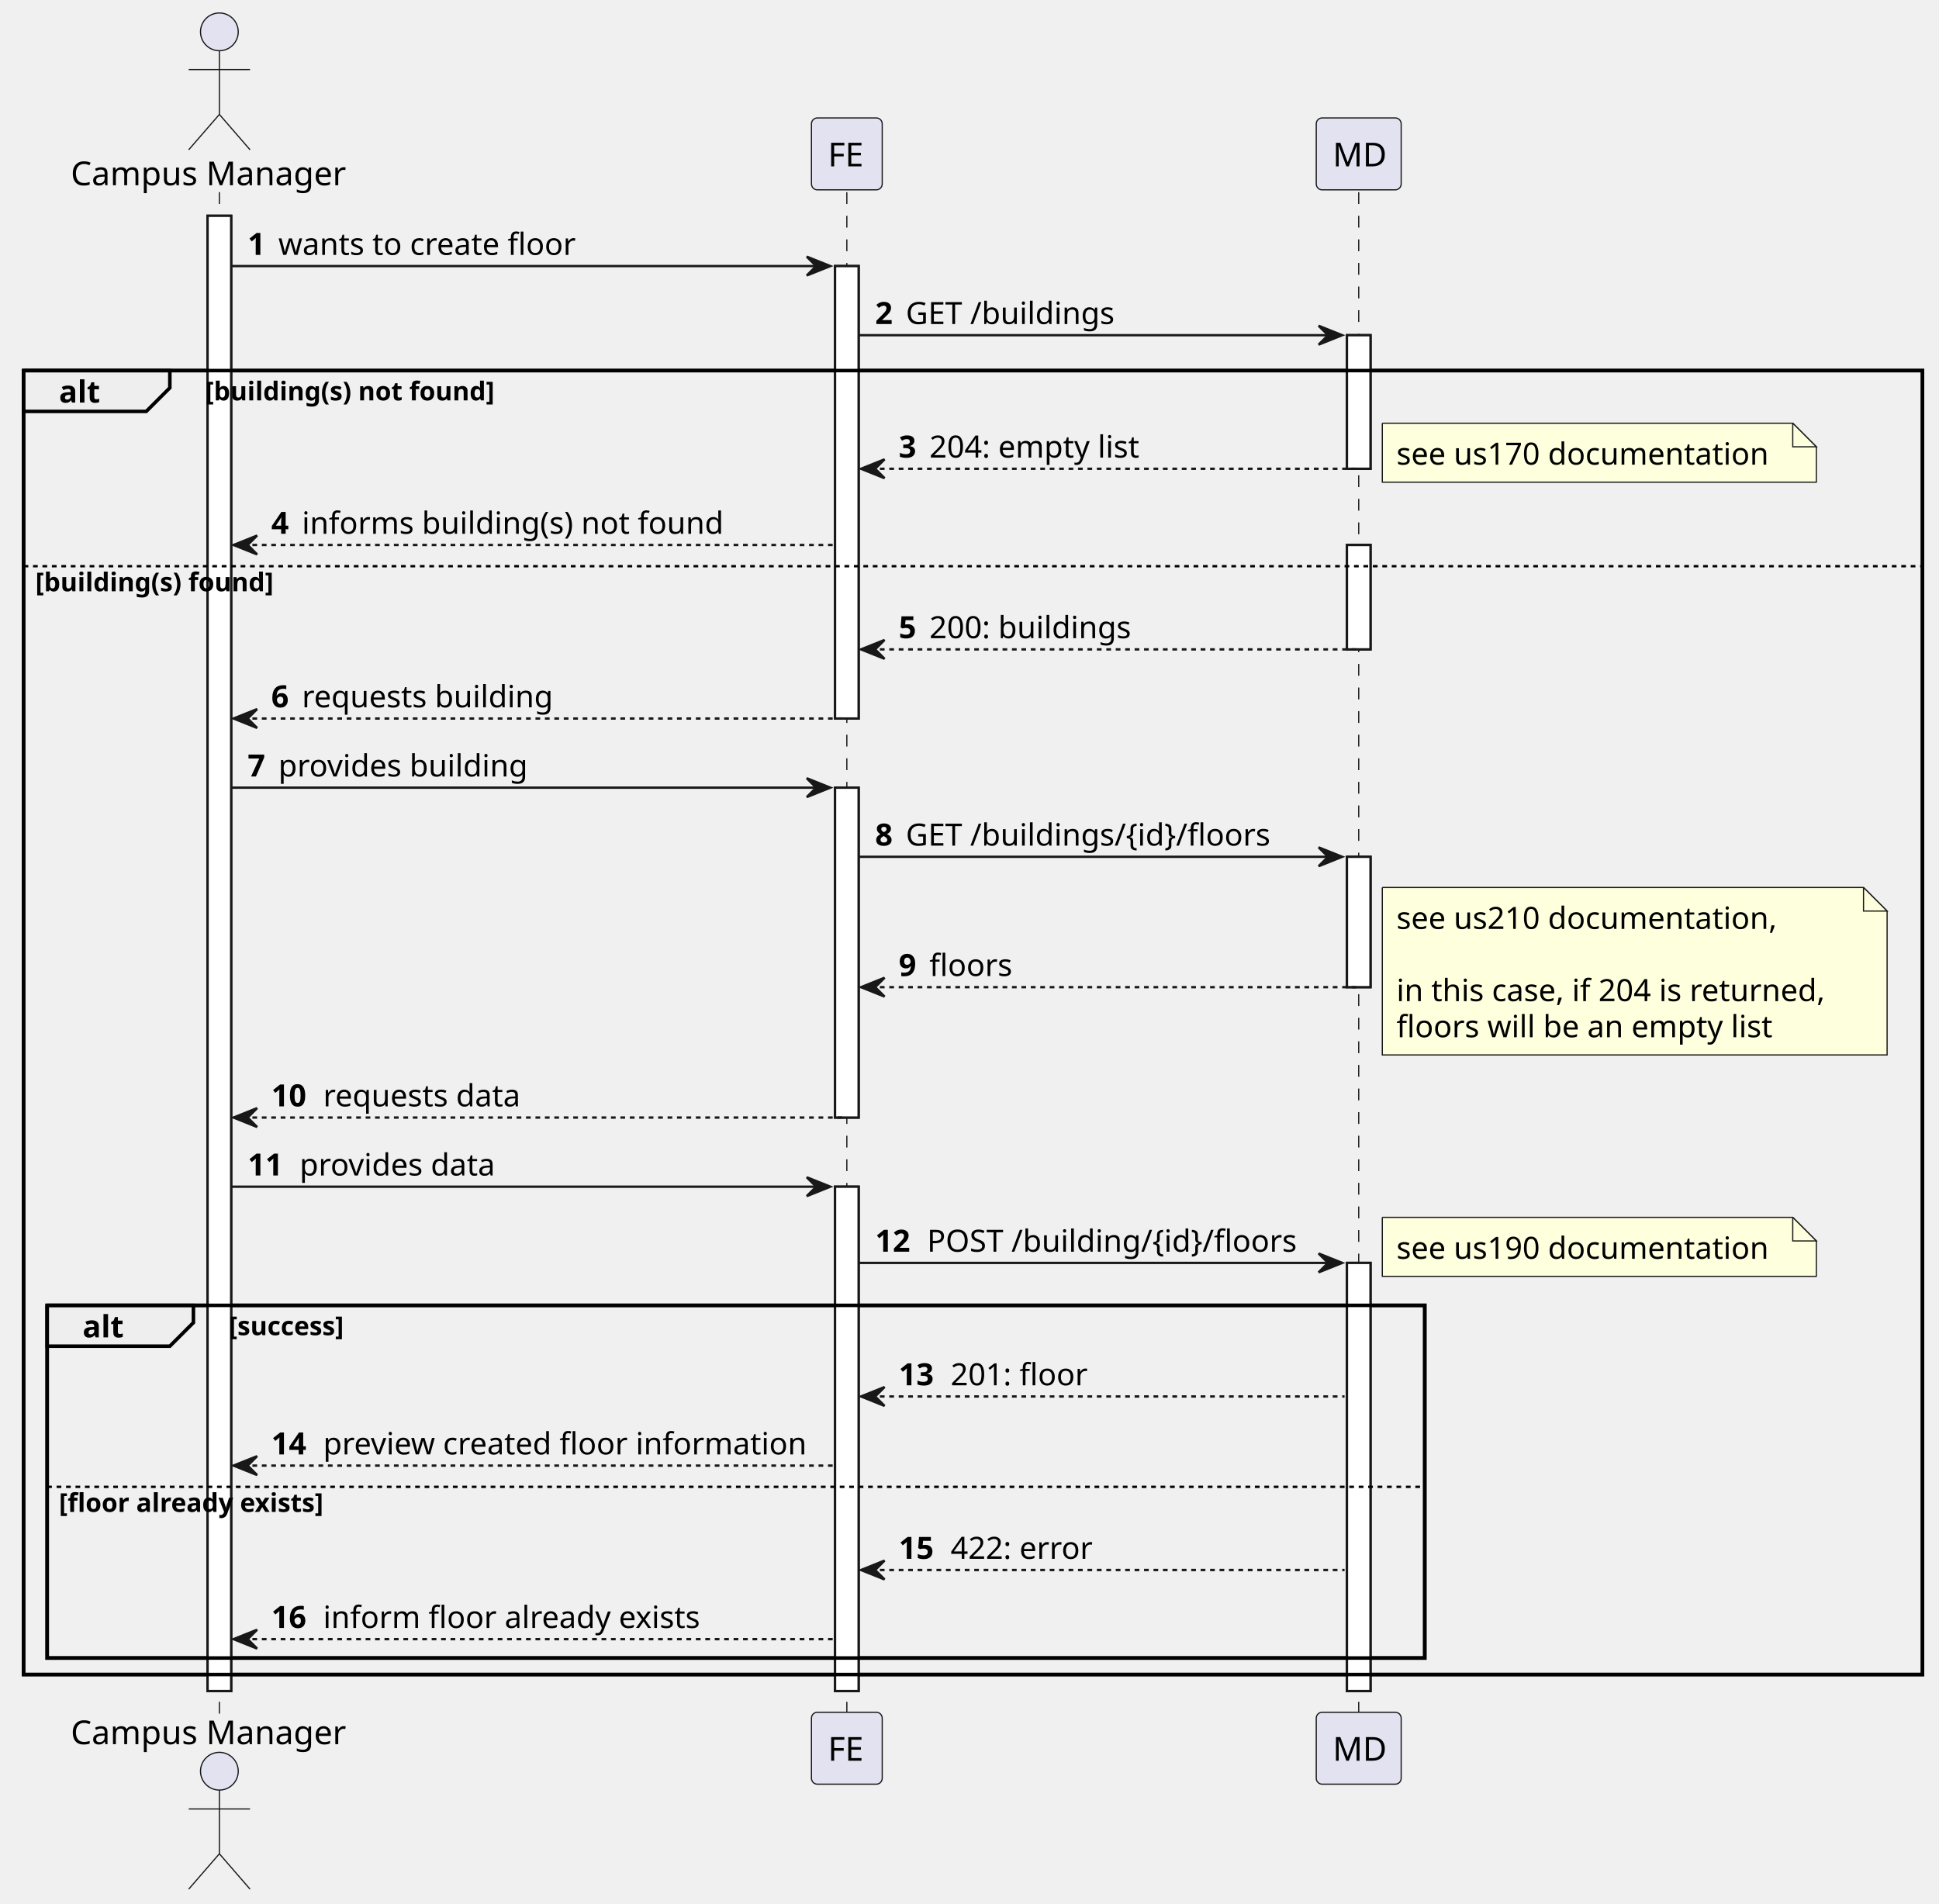
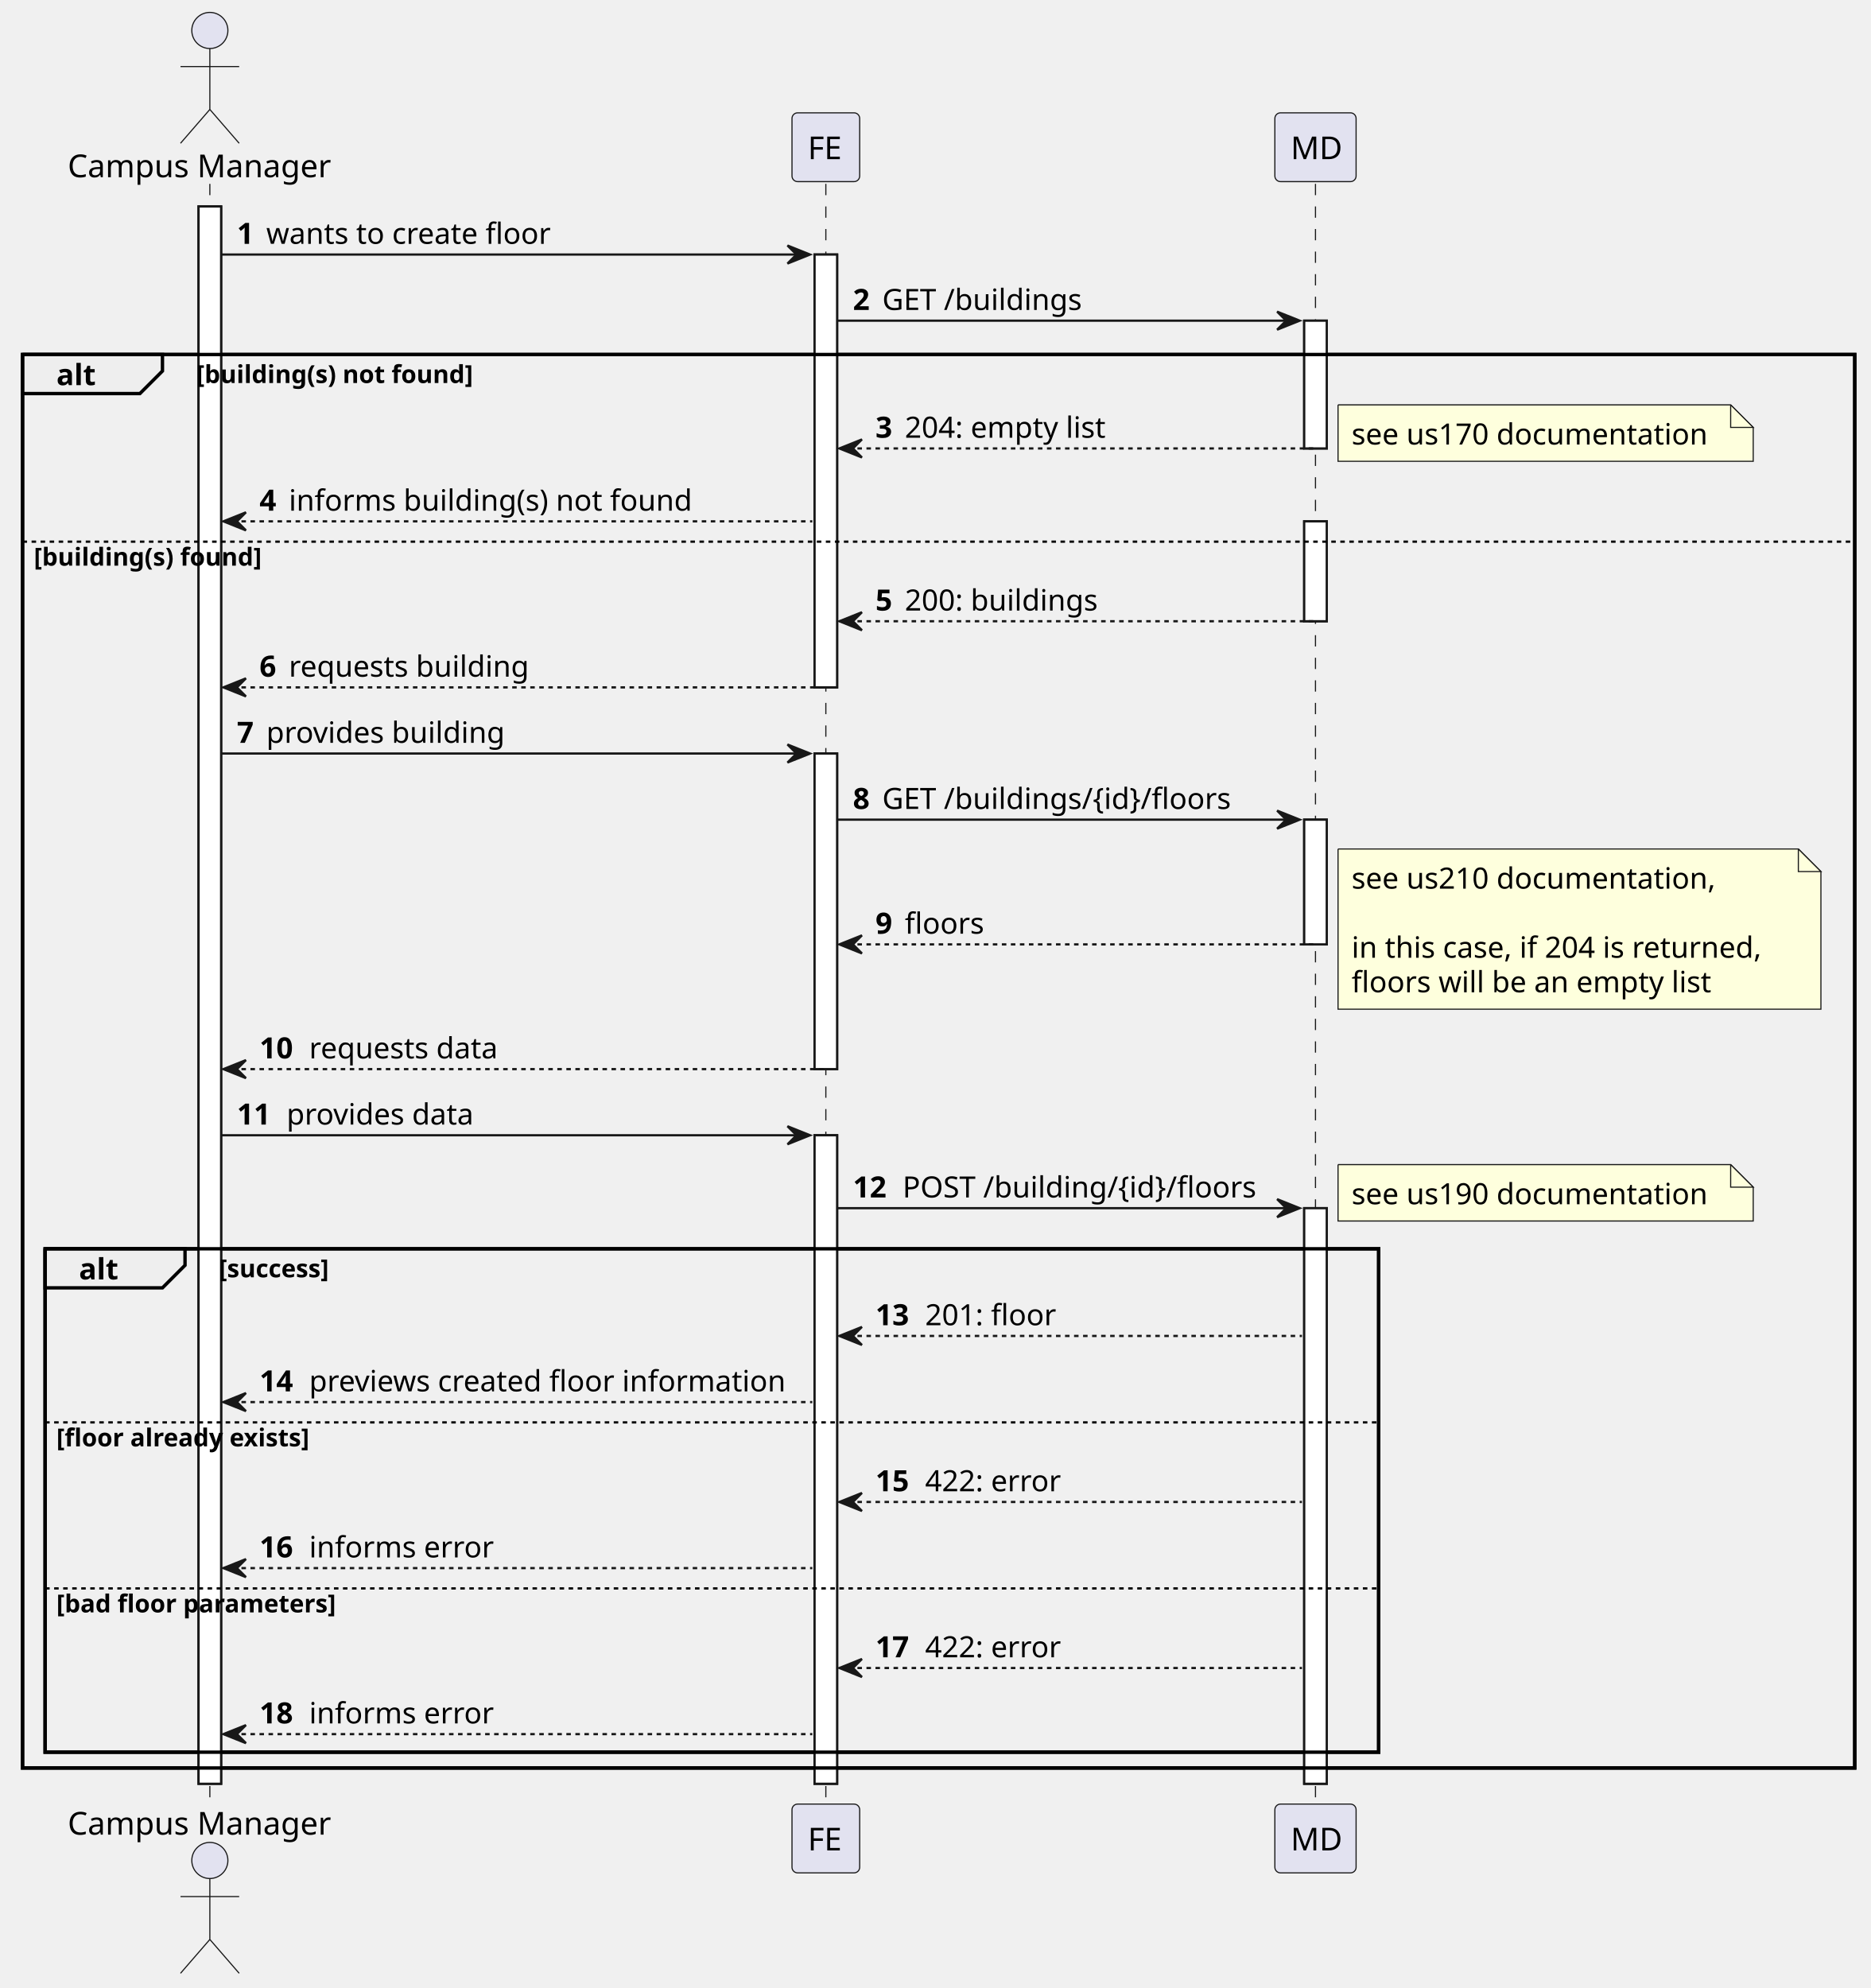
- <svg xmlns="http://www.w3.org/2000/svg" contentStyleType="text/css" height="807px" preserveAspectRatio="none" style="width:822px;height:807px;background:#FFFFFF;" version="1.1" viewBox="0 0 822 807" width="822px" zoomAndPan="magnify">
+ <svg xmlns="http://www.w3.org/2000/svg" contentStyleType="text/css" height="881px" preserveAspectRatio="none" style="width:829px;height:881px;background:#FFFFFF;" version="1.1" viewBox="0 0 829 881" width="829px" zoomAndPan="magnify">
  <defs />
  <g>
-     <rect fill="#FFFFFF" height="625.432" style="stroke:#181818;stroke-width:1.0;" width="10" x="88" y="91.488" />
-     <rect fill="#FFFFFF" height="191.818" style="stroke:#181818;stroke-width:1.0;" width="10" x="354" y="112.799" />
-     <rect fill="#FFFFFF" height="139.863" style="stroke:#181818;stroke-width:1.0;" width="10" x="354" y="333.928" />
-     <rect fill="#FFFFFF" height="213.818" style="stroke:#181818;stroke-width:1.0;" width="10" x="354" y="503.102" />
-     <rect fill="#FFFFFF" height="56.621" style="stroke:#181818;stroke-width:1.0;" width="10" x="571" y="142.109" />
-     <rect fill="#FFFFFF" height="44.266" style="stroke:#181818;stroke-width:1.0;" width="10" x="571" y="231.041" />
-     <rect fill="#FFFFFF" height="55.276" style="stroke:#181818;stroke-width:1.0;" width="10" x="571" y="363.238" />
-     <rect fill="#FFFFFF" height="181.508" style="stroke:#181818;stroke-width:1.0;" width="10" x="571" y="535.412" />
-     <rect fill="none" height="552.811" style="stroke:#000000;stroke-width:1.5;" width="805" x="10" y="157.109" />
-     <rect fill="none" height="149.508" style="stroke:#000000;stroke-width:1.5;" width="584" x="20" y="553.412" />
-     <line style="stroke:#181818;stroke-width:0.5;stroke-dasharray:5.0,5.0;" x1="93" x2="93" y1="81.488" y2="726.92" />
-     <line style="stroke:#181818;stroke-width:0.5;stroke-dasharray:5.0,5.0;" x1="359" x2="359" y1="81.488" y2="726.92" />
-     <line style="stroke:#181818;stroke-width:0.5;stroke-dasharray:5.0,5.0;" x1="576" x2="576" y1="81.488" y2="726.92" />
+     <rect fill="#FFFFFF" height="699.008" style="stroke:#181818;stroke-width:1.0;" width="10" x="88" y="91.488" />
+     <rect fill="#FFFFFF" height="191.818" style="stroke:#181818;stroke-width:1.0;" width="10" x="361" y="112.799" />
+     <rect fill="#FFFFFF" height="139.863" style="stroke:#181818;stroke-width:1.0;" width="10" x="361" y="333.928" />
+     <rect fill="#FFFFFF" height="287.394" style="stroke:#181818;stroke-width:1.0;" width="10" x="361" y="503.102" />
+     <rect fill="#FFFFFF" height="56.621" style="stroke:#181818;stroke-width:1.0;" width="10" x="578" y="142.109" />
+     <rect fill="#FFFFFF" height="44.266" style="stroke:#181818;stroke-width:1.0;" width="10" x="578" y="231.041" />
+     <rect fill="#FFFFFF" height="55.276" style="stroke:#181818;stroke-width:1.0;" width="10" x="578" y="363.238" />
+     <rect fill="#FFFFFF" height="255.084" style="stroke:#181818;stroke-width:1.0;" width="10" x="578" y="535.412" />
+     <rect fill="none" height="626.387" style="stroke:#000000;stroke-width:1.5;" width="812" x="10" y="157.109" />
+     <rect fill="none" height="223.084" style="stroke:#000000;stroke-width:1.5;" width="591" x="20" y="553.412" />
+     <line style="stroke:#181818;stroke-width:0.5;stroke-dasharray:5.0,5.0;" x1="93" x2="93" y1="81.488" y2="800.496" />
+     <line style="stroke:#181818;stroke-width:0.5;stroke-dasharray:5.0,5.0;" x1="366" x2="366" y1="81.488" y2="800.496" />
+     <line style="stroke:#181818;stroke-width:0.5;stroke-dasharray:5.0,5.0;" x1="583" x2="583" y1="81.488" y2="800.496" />
    <text fill="#000000" font-family="sans-serif" font-size="14" lengthAdjust="spacing" textLength="120" x="30" y="78.535">Campus Manager</text>
    <ellipse cx="93" cy="13.5" fill="#E2E2F0" rx="8" ry="8" style="stroke:#181818;stroke-width:0.5;" />
    <path d="M93,21.5 L93,48.5 M80,29.5 L106,29.5 M93,48.5 L80,63.5 M93,48.5 L106,63.5 " fill="none" style="stroke:#181818;stroke-width:0.5;" />
-     <text fill="#000000" font-family="sans-serif" font-size="14" lengthAdjust="spacing" textLength="120" x="30" y="739.455">Campus Manager</text>
-     <ellipse cx="93" cy="750.908" fill="#E2E2F0" rx="8" ry="8" style="stroke:#181818;stroke-width:0.5;" />
-     <path d="M93,758.908 L93,785.908 M80,766.908 L106,766.908 M93,785.908 L80,800.908 M93,785.908 L106,800.908 " fill="none" style="stroke:#181818;stroke-width:0.5;" />
-     <rect fill="#E2E2F0" height="30.488" rx="2.5" ry="2.5" style="stroke:#181818;stroke-width:0.5;" width="30" x="344" y="50" />
-     <text fill="#000000" font-family="sans-serif" font-size="14" lengthAdjust="spacing" textLength="16" x="351" y="70.535">FE</text>
-     <rect fill="#E2E2F0" height="30.488" rx="2.5" ry="2.5" style="stroke:#181818;stroke-width:0.5;" width="30" x="344" y="725.92" />
-     <text fill="#000000" font-family="sans-serif" font-size="14" lengthAdjust="spacing" textLength="16" x="351" y="746.455">FE</text>
-     <rect fill="#E2E2F0" height="30.488" rx="2.5" ry="2.5" style="stroke:#181818;stroke-width:0.5;" width="36" x="558" y="50" />
-     <text fill="#000000" font-family="sans-serif" font-size="14" lengthAdjust="spacing" textLength="22" x="565" y="70.535">MD</text>
-     <rect fill="#E2E2F0" height="30.488" rx="2.5" ry="2.5" style="stroke:#181818;stroke-width:0.5;" width="36" x="558" y="725.92" />
-     <text fill="#000000" font-family="sans-serif" font-size="14" lengthAdjust="spacing" textLength="22" x="565" y="746.455">MD</text>
-     <rect fill="#FFFFFF" height="625.432" style="stroke:#181818;stroke-width:1.0;" width="10" x="88" y="91.488" />
-     <rect fill="#FFFFFF" height="191.818" style="stroke:#181818;stroke-width:1.0;" width="10" x="354" y="112.799" />
-     <rect fill="#FFFFFF" height="139.863" style="stroke:#181818;stroke-width:1.0;" width="10" x="354" y="333.928" />
-     <rect fill="#FFFFFF" height="213.818" style="stroke:#181818;stroke-width:1.0;" width="10" x="354" y="503.102" />
-     <rect fill="#FFFFFF" height="56.621" style="stroke:#181818;stroke-width:1.0;" width="10" x="571" y="142.109" />
-     <rect fill="#FFFFFF" height="44.266" style="stroke:#181818;stroke-width:1.0;" width="10" x="571" y="231.041" />
-     <rect fill="#FFFFFF" height="55.276" style="stroke:#181818;stroke-width:1.0;" width="10" x="571" y="363.238" />
-     <rect fill="#FFFFFF" height="181.508" style="stroke:#181818;stroke-width:1.0;" width="10" x="571" y="535.412" />
-     <polygon fill="#181818" points="342,108.799,352,112.799,342,116.799,346,112.799" style="stroke:#181818;stroke-width:1.0;" />
-     <line style="stroke:#181818;stroke-width:1.0;" x1="98" x2="348" y1="112.799" y2="112.799" />
+     <text fill="#000000" font-family="sans-serif" font-size="14" lengthAdjust="spacing" textLength="120" x="30" y="813.031">Campus Manager</text>
+     <ellipse cx="93" cy="824.484" fill="#E2E2F0" rx="8" ry="8" style="stroke:#181818;stroke-width:0.5;" />
+     <path d="M93,832.484 L93,859.484 M80,840.484 L106,840.484 M93,859.484 L80,874.484 M93,859.484 L106,874.484 " fill="none" style="stroke:#181818;stroke-width:0.5;" />
+     <rect fill="#E2E2F0" height="30.488" rx="2.5" ry="2.5" style="stroke:#181818;stroke-width:0.5;" width="30" x="351" y="50" />
+     <text fill="#000000" font-family="sans-serif" font-size="14" lengthAdjust="spacing" textLength="16" x="358" y="70.535">FE</text>
+     <rect fill="#E2E2F0" height="30.488" rx="2.5" ry="2.5" style="stroke:#181818;stroke-width:0.5;" width="30" x="351" y="799.496" />
+     <text fill="#000000" font-family="sans-serif" font-size="14" lengthAdjust="spacing" textLength="16" x="358" y="820.031">FE</text>
+     <rect fill="#E2E2F0" height="30.488" rx="2.5" ry="2.5" style="stroke:#181818;stroke-width:0.5;" width="36" x="565" y="50" />
+     <text fill="#000000" font-family="sans-serif" font-size="14" lengthAdjust="spacing" textLength="22" x="572" y="70.535">MD</text>
+     <rect fill="#E2E2F0" height="30.488" rx="2.5" ry="2.5" style="stroke:#181818;stroke-width:0.5;" width="36" x="565" y="799.496" />
+     <text fill="#000000" font-family="sans-serif" font-size="14" lengthAdjust="spacing" textLength="22" x="572" y="820.031">MD</text>
+     <rect fill="#FFFFFF" height="699.008" style="stroke:#181818;stroke-width:1.0;" width="10" x="88" y="91.488" />
+     <rect fill="#FFFFFF" height="191.818" style="stroke:#181818;stroke-width:1.0;" width="10" x="361" y="112.799" />
+     <rect fill="#FFFFFF" height="139.863" style="stroke:#181818;stroke-width:1.0;" width="10" x="361" y="333.928" />
+     <rect fill="#FFFFFF" height="287.394" style="stroke:#181818;stroke-width:1.0;" width="10" x="361" y="503.102" />
+     <rect fill="#FFFFFF" height="56.621" style="stroke:#181818;stroke-width:1.0;" width="10" x="578" y="142.109" />
+     <rect fill="#FFFFFF" height="44.266" style="stroke:#181818;stroke-width:1.0;" width="10" x="578" y="231.041" />
+     <rect fill="#FFFFFF" height="55.276" style="stroke:#181818;stroke-width:1.0;" width="10" x="578" y="363.238" />
+     <rect fill="#FFFFFF" height="255.084" style="stroke:#181818;stroke-width:1.0;" width="10" x="578" y="535.412" />
+     <polygon fill="#181818" points="349,108.799,359,112.799,349,116.799,353,112.799" style="stroke:#181818;stroke-width:1.0;" />
+     <line style="stroke:#181818;stroke-width:1.0;" x1="98" x2="355" y1="112.799" y2="112.799" />
    <text fill="#000000" font-family="sans-serif" font-size="13" font-weight="bold" lengthAdjust="spacing" textLength="9" x="105" y="108.057">1</text>
    <text fill="#000000" font-family="sans-serif" font-size="13" lengthAdjust="spacing" textLength="130" x="118" y="108.057">wants to create floor</text>
-     <polygon fill="#181818" points="559,138.109,569,142.109,559,146.109,563,142.109" style="stroke:#181818;stroke-width:1.0;" />
-     <line style="stroke:#181818;stroke-width:1.0;" x1="364" x2="565" y1="142.109" y2="142.109" />
-     <text fill="#000000" font-family="sans-serif" font-size="13" font-weight="bold" lengthAdjust="spacing" textLength="9" x="371" y="137.367">2</text>
-     <text fill="#000000" font-family="sans-serif" font-size="13" lengthAdjust="spacing" textLength="94" x="384" y="137.367">GET /buildings</text>
+     <polygon fill="#181818" points="566,138.109,576,142.109,566,146.109,570,142.109" style="stroke:#181818;stroke-width:1.0;" />
+     <line style="stroke:#181818;stroke-width:1.0;" x1="371" x2="572" y1="142.109" y2="142.109" />
+     <text fill="#000000" font-family="sans-serif" font-size="13" font-weight="bold" lengthAdjust="spacing" textLength="9" x="378" y="137.367">2</text>
+     <text fill="#000000" font-family="sans-serif" font-size="13" lengthAdjust="spacing" textLength="94" x="391" y="137.367">GET /buildings</text>
    <path d="M10,157.109 L72,157.109 L72,164.42 L62,174.42 L10,174.42 L10,157.109 " fill="#EEEEEE" style="stroke:#000000;stroke-width:1.5;" />
-     <rect fill="none" height="552.811" style="stroke:#000000;stroke-width:1.5;" width="805" x="10" y="157.109" />
+     <rect fill="none" height="626.387" style="stroke:#000000;stroke-width:1.5;" width="812" x="10" y="157.109" />
    <text fill="#000000" font-family="sans-serif" font-size="13" font-weight="bold" lengthAdjust="spacing" textLength="17" x="25" y="170.678">alt</text>
    <text fill="#000000" font-family="sans-serif" font-size="11" font-weight="bold" lengthAdjust="spacing" textLength="128" x="87" y="169.744">[building(s) not found]</text>
-     <polygon fill="#181818" points="375,194.731,365,198.731,375,202.731,371,198.731" style="stroke:#181818;stroke-width:1.0;" />
-     <line style="stroke:#181818;stroke-width:1.0;stroke-dasharray:2.0,2.0;" x1="369" x2="575" y1="198.731" y2="198.731" />
-     <text fill="#000000" font-family="sans-serif" font-size="13" font-weight="bold" lengthAdjust="spacing" textLength="9" x="381" y="193.988">3</text>
-     <text fill="#000000" font-family="sans-serif" font-size="13" lengthAdjust="spacing" textLength="95" x="394" y="193.988">204: empty list</text>
-     <path d="M586,179.42 L586,204.42 L770,204.42 L770,189.42 L760,179.42 L586,179.42 " fill="#FEFFDD" style="stroke:#181818;stroke-width:0.5;" />
-     <path d="M760,179.42 L760,189.42 L770,189.42 L760,179.42 " fill="#FEFFDD" style="stroke:#181818;stroke-width:0.5;" />
-     <text fill="#000000" font-family="sans-serif" font-size="13" lengthAdjust="spacing" textLength="163" x="592" y="196.988">see us170 documentation</text>
+     <polygon fill="#181818" points="382,194.731,372,198.731,382,202.731,378,198.731" style="stroke:#181818;stroke-width:1.0;" />
+     <line style="stroke:#181818;stroke-width:1.0;stroke-dasharray:2.0,2.0;" x1="376" x2="582" y1="198.731" y2="198.731" />
+     <text fill="#000000" font-family="sans-serif" font-size="13" font-weight="bold" lengthAdjust="spacing" textLength="9" x="388" y="193.988">3</text>
+     <text fill="#000000" font-family="sans-serif" font-size="13" lengthAdjust="spacing" textLength="95" x="401" y="193.988">204: empty list</text>
+     <path d="M593,179.42 L593,204.42 L777,204.42 L777,189.42 L767,179.42 L593,179.42 " fill="#FEFFDD" style="stroke:#181818;stroke-width:0.5;" />
+     <path d="M767,179.42 L767,189.42 L777,189.42 L767,179.42 " fill="#FEFFDD" style="stroke:#181818;stroke-width:0.5;" />
+     <text fill="#000000" font-family="sans-serif" font-size="13" lengthAdjust="spacing" textLength="163" x="599" y="196.988">see us170 documentation</text>
    <polygon fill="#181818" points="109,227.041,99,231.041,109,235.041,105,231.041" style="stroke:#181818;stroke-width:1.0;" />
-     <line style="stroke:#181818;stroke-width:1.0;stroke-dasharray:2.0,2.0;" x1="103" x2="353" y1="231.041" y2="231.041" />
+     <line style="stroke:#181818;stroke-width:1.0;stroke-dasharray:2.0,2.0;" x1="103" x2="360" y1="231.041" y2="231.041" />
    <text fill="#000000" font-family="sans-serif" font-size="13" font-weight="bold" lengthAdjust="spacing" textLength="9" x="115" y="226.299">4</text>
    <text fill="#000000" font-family="sans-serif" font-size="13" lengthAdjust="spacing" textLength="186" x="128" y="226.299">informs building(s) not found</text>
-     <line style="stroke:#000000;stroke-width:1.0;stroke-dasharray:2.0,2.0;" x1="10" x2="815" y1="240.041" y2="240.041" />
+     <line style="stroke:#000000;stroke-width:1.0;stroke-dasharray:2.0,2.0;" x1="10" x2="822" y1="240.041" y2="240.041" />
    <text fill="#000000" font-family="sans-serif" font-size="11" font-weight="bold" lengthAdjust="spacing" textLength="106" x="15" y="250.676">[building(s) found]</text>
-     <polygon fill="#181818" points="375,271.307,365,275.307,375,279.307,371,275.307" style="stroke:#181818;stroke-width:1.0;" />
-     <line style="stroke:#181818;stroke-width:1.0;stroke-dasharray:2.0,2.0;" x1="369" x2="575" y1="275.307" y2="275.307" />
-     <text fill="#000000" font-family="sans-serif" font-size="13" font-weight="bold" lengthAdjust="spacing" textLength="9" x="381" y="270.565">5</text>
-     <text fill="#000000" font-family="sans-serif" font-size="13" lengthAdjust="spacing" textLength="91" x="394" y="270.565">200: buildings</text>
+     <polygon fill="#181818" points="382,271.307,372,275.307,382,279.307,378,275.307" style="stroke:#181818;stroke-width:1.0;" />
+     <line style="stroke:#181818;stroke-width:1.0;stroke-dasharray:2.0,2.0;" x1="376" x2="582" y1="275.307" y2="275.307" />
+     <text fill="#000000" font-family="sans-serif" font-size="13" font-weight="bold" lengthAdjust="spacing" textLength="9" x="388" y="270.565">5</text>
+     <text fill="#000000" font-family="sans-serif" font-size="13" lengthAdjust="spacing" textLength="91" x="401" y="270.565">200: buildings</text>
    <polygon fill="#181818" points="109,300.617,99,304.617,109,308.617,105,304.617" style="stroke:#181818;stroke-width:1.0;" />
-     <line style="stroke:#181818;stroke-width:1.0;stroke-dasharray:2.0,2.0;" x1="103" x2="358" y1="304.617" y2="304.617" />
+     <line style="stroke:#181818;stroke-width:1.0;stroke-dasharray:2.0,2.0;" x1="103" x2="365" y1="304.617" y2="304.617" />
    <text fill="#000000" font-family="sans-serif" font-size="13" font-weight="bold" lengthAdjust="spacing" textLength="9" x="115" y="299.875">6</text>
    <text fill="#000000" font-family="sans-serif" font-size="13" lengthAdjust="spacing" textLength="110" x="128" y="299.875">requests building</text>
-     <polygon fill="#181818" points="342,329.928,352,333.928,342,337.928,346,333.928" style="stroke:#181818;stroke-width:1.0;" />
-     <line style="stroke:#181818;stroke-width:1.0;" x1="98" x2="348" y1="333.928" y2="333.928" />
+     <polygon fill="#181818" points="349,329.928,359,333.928,349,337.928,353,333.928" style="stroke:#181818;stroke-width:1.0;" />
+     <line style="stroke:#181818;stroke-width:1.0;" x1="98" x2="355" y1="333.928" y2="333.928" />
    <text fill="#000000" font-family="sans-serif" font-size="13" font-weight="bold" lengthAdjust="spacing" textLength="9" x="105" y="329.185">7</text>
    <text fill="#000000" font-family="sans-serif" font-size="13" lengthAdjust="spacing" textLength="110" x="118" y="329.185">provides building</text>
-     <polygon fill="#181818" points="559,359.238,569,363.238,559,367.238,563,363.238" style="stroke:#181818;stroke-width:1.0;" />
-     <line style="stroke:#181818;stroke-width:1.0;" x1="364" x2="565" y1="363.238" y2="363.238" />
-     <text fill="#000000" font-family="sans-serif" font-size="13" font-weight="bold" lengthAdjust="spacing" textLength="9" x="371" y="358.496">8</text>
-     <text fill="#000000" font-family="sans-serif" font-size="13" lengthAdjust="spacing" textLength="165" x="384" y="358.496">GET /buildings/{id}/floors</text>
-     <polygon fill="#181818" points="375,414.515,365,418.515,375,422.515,371,418.515" style="stroke:#181818;stroke-width:1.0;" />
-     <line style="stroke:#181818;stroke-width:1.0;stroke-dasharray:2.0,2.0;" x1="369" x2="575" y1="418.515" y2="418.515" />
-     <text fill="#000000" font-family="sans-serif" font-size="13" font-weight="bold" lengthAdjust="spacing" textLength="9" x="381" y="413.772">9</text>
-     <text fill="#000000" font-family="sans-serif" font-size="13" lengthAdjust="spacing" textLength="37" x="394" y="413.772">floors</text>
-     <path d="M586,376.238 L586,447.238 L800,447.238 L800,386.238 L790,376.238 L586,376.238 " fill="#FEFFDD" style="stroke:#181818;stroke-width:0.5;" />
-     <path d="M790,376.238 L790,386.238 L800,386.238 L790,376.238 " fill="#FEFFDD" style="stroke:#181818;stroke-width:0.5;" />
-     <text fill="#000000" font-family="sans-serif" font-size="13" lengthAdjust="spacing" textLength="167" x="592" y="393.807">see us210 documentation,</text>
-     <text fill="#000000" font-family="sans-serif" font-size="13" lengthAdjust="spacing" textLength="4" x="592" y="409.117"> </text>
-     <text fill="#000000" font-family="sans-serif" font-size="13" lengthAdjust="spacing" textLength="193" x="592" y="424.428">in this case, if 204 is returned,</text>
-     <text fill="#000000" font-family="sans-serif" font-size="13" lengthAdjust="spacing" textLength="168" x="592" y="439.738">floors will be an empty list</text>
+     <polygon fill="#181818" points="566,359.238,576,363.238,566,367.238,570,363.238" style="stroke:#181818;stroke-width:1.0;" />
+     <line style="stroke:#181818;stroke-width:1.0;" x1="371" x2="572" y1="363.238" y2="363.238" />
+     <text fill="#000000" font-family="sans-serif" font-size="13" font-weight="bold" lengthAdjust="spacing" textLength="9" x="378" y="358.496">8</text>
+     <text fill="#000000" font-family="sans-serif" font-size="13" lengthAdjust="spacing" textLength="165" x="391" y="358.496">GET /buildings/{id}/floors</text>
+     <polygon fill="#181818" points="382,414.515,372,418.515,382,422.515,378,418.515" style="stroke:#181818;stroke-width:1.0;" />
+     <line style="stroke:#181818;stroke-width:1.0;stroke-dasharray:2.0,2.0;" x1="376" x2="582" y1="418.515" y2="418.515" />
+     <text fill="#000000" font-family="sans-serif" font-size="13" font-weight="bold" lengthAdjust="spacing" textLength="9" x="388" y="413.772">9</text>
+     <text fill="#000000" font-family="sans-serif" font-size="13" lengthAdjust="spacing" textLength="37" x="401" y="413.772">floors</text>
+     <path d="M593,376.238 L593,447.238 L807,447.238 L807,386.238 L797,376.238 L593,376.238 " fill="#FEFFDD" style="stroke:#181818;stroke-width:0.5;" />
+     <path d="M797,376.238 L797,386.238 L807,386.238 L797,376.238 " fill="#FEFFDD" style="stroke:#181818;stroke-width:0.5;" />
+     <text fill="#000000" font-family="sans-serif" font-size="13" lengthAdjust="spacing" textLength="167" x="599" y="393.807">see us210 documentation,</text>
+     <text fill="#000000" font-family="sans-serif" font-size="13" lengthAdjust="spacing" textLength="4" x="599" y="409.117"> </text>
+     <text fill="#000000" font-family="sans-serif" font-size="13" lengthAdjust="spacing" textLength="193" x="599" y="424.428">in this case, if 204 is returned,</text>
+     <text fill="#000000" font-family="sans-serif" font-size="13" lengthAdjust="spacing" textLength="168" x="599" y="439.738">floors will be an empty list</text>
    <polygon fill="#181818" points="109,469.791,99,473.791,109,477.791,105,473.791" style="stroke:#181818;stroke-width:1.0;" />
-     <line style="stroke:#181818;stroke-width:1.0;stroke-dasharray:2.0,2.0;" x1="103" x2="358" y1="473.791" y2="473.791" />
+     <line style="stroke:#181818;stroke-width:1.0;stroke-dasharray:2.0,2.0;" x1="103" x2="365" y1="473.791" y2="473.791" />
    <text fill="#000000" font-family="sans-serif" font-size="13" font-weight="bold" lengthAdjust="spacing" textLength="18" x="115" y="469.049">10</text>
    <text fill="#000000" font-family="sans-serif" font-size="13" lengthAdjust="spacing" textLength="85" x="137" y="469.049">requests data</text>
-     <polygon fill="#181818" points="342,499.102,352,503.102,342,507.102,346,503.102" style="stroke:#181818;stroke-width:1.0;" />
-     <line style="stroke:#181818;stroke-width:1.0;" x1="98" x2="348" y1="503.102" y2="503.102" />
+     <polygon fill="#181818" points="349,499.102,359,503.102,349,507.102,353,503.102" style="stroke:#181818;stroke-width:1.0;" />
+     <line style="stroke:#181818;stroke-width:1.0;" x1="98" x2="355" y1="503.102" y2="503.102" />
    <text fill="#000000" font-family="sans-serif" font-size="13" font-weight="bold" lengthAdjust="spacing" textLength="18" x="105" y="498.359">11</text>
    <text fill="#000000" font-family="sans-serif" font-size="13" lengthAdjust="spacing" textLength="85" x="127" y="498.359">provides data</text>
-     <polygon fill="#181818" points="559,531.412,569,535.412,559,539.412,563,535.412" style="stroke:#181818;stroke-width:1.0;" />
-     <line style="stroke:#181818;stroke-width:1.0;" x1="364" x2="565" y1="535.412" y2="535.412" />
-     <text fill="#000000" font-family="sans-serif" font-size="13" font-weight="bold" lengthAdjust="spacing" textLength="18" x="371" y="530.67">12</text>
-     <text fill="#000000" font-family="sans-serif" font-size="13" lengthAdjust="spacing" textLength="166" x="393" y="530.67">POST /building/{id}/floors</text>
-     <path d="M586,516.102 L586,541.102 L770,541.102 L770,526.102 L760,516.102 L586,516.102 " fill="#FEFFDD" style="stroke:#181818;stroke-width:0.5;" />
-     <path d="M760,516.102 L760,526.102 L770,526.102 L760,516.102 " fill="#FEFFDD" style="stroke:#181818;stroke-width:0.5;" />
-     <text fill="#000000" font-family="sans-serif" font-size="13" lengthAdjust="spacing" textLength="163" x="592" y="533.67">see us190 documentation</text>
+     <polygon fill="#181818" points="566,531.412,576,535.412,566,539.412,570,535.412" style="stroke:#181818;stroke-width:1.0;" />
+     <line style="stroke:#181818;stroke-width:1.0;" x1="371" x2="572" y1="535.412" y2="535.412" />
+     <text fill="#000000" font-family="sans-serif" font-size="13" font-weight="bold" lengthAdjust="spacing" textLength="18" x="378" y="530.67">12</text>
+     <text fill="#000000" font-family="sans-serif" font-size="13" lengthAdjust="spacing" textLength="166" x="400" y="530.67">POST /building/{id}/floors</text>
+     <path d="M593,516.102 L593,541.102 L777,541.102 L777,526.102 L767,516.102 L593,516.102 " fill="#FEFFDD" style="stroke:#181818;stroke-width:0.5;" />
+     <path d="M767,516.102 L767,526.102 L777,526.102 L767,516.102 " fill="#FEFFDD" style="stroke:#181818;stroke-width:0.5;" />
+     <text fill="#000000" font-family="sans-serif" font-size="13" lengthAdjust="spacing" textLength="163" x="599" y="533.67">see us190 documentation</text>
    <path d="M20,553.412 L82,553.412 L82,560.723 L72,570.723 L20,570.723 L20,553.412 " fill="#EEEEEE" style="stroke:#000000;stroke-width:1.5;" />
-     <rect fill="none" height="149.508" style="stroke:#000000;stroke-width:1.5;" width="584" x="20" y="553.412" />
+     <rect fill="none" height="223.084" style="stroke:#000000;stroke-width:1.5;" width="591" x="20" y="553.412" />
    <text fill="#000000" font-family="sans-serif" font-size="13" font-weight="bold" lengthAdjust="spacing" textLength="17" x="35" y="566.981">alt</text>
    <text fill="#000000" font-family="sans-serif" font-size="11" font-weight="bold" lengthAdjust="spacing" textLength="51" x="97" y="566.047">[success]</text>
-     <polygon fill="#181818" points="375,588.033,365,592.033,375,596.033,371,592.033" style="stroke:#181818;stroke-width:1.0;" />
-     <line style="stroke:#181818;stroke-width:1.0;stroke-dasharray:2.0,2.0;" x1="369" x2="570" y1="592.033" y2="592.033" />
-     <text fill="#000000" font-family="sans-serif" font-size="13" font-weight="bold" lengthAdjust="spacing" textLength="18" x="381" y="587.291">13</text>
-     <text fill="#000000" font-family="sans-serif" font-size="13" lengthAdjust="spacing" textLength="62" x="403" y="587.291">201: floor</text>
+     <polygon fill="#181818" points="382,588.033,372,592.033,382,596.033,378,592.033" style="stroke:#181818;stroke-width:1.0;" />
+     <line style="stroke:#181818;stroke-width:1.0;stroke-dasharray:2.0,2.0;" x1="376" x2="577" y1="592.033" y2="592.033" />
+     <text fill="#000000" font-family="sans-serif" font-size="13" font-weight="bold" lengthAdjust="spacing" textLength="18" x="388" y="587.291">13</text>
+     <text fill="#000000" font-family="sans-serif" font-size="13" lengthAdjust="spacing" textLength="62" x="410" y="587.291">201: floor</text>
    <polygon fill="#181818" points="109,617.344,99,621.344,109,625.344,105,621.344" style="stroke:#181818;stroke-width:1.0;" />
-     <line style="stroke:#181818;stroke-width:1.0;stroke-dasharray:2.0,2.0;" x1="103" x2="353" y1="621.344" y2="621.344" />
+     <line style="stroke:#181818;stroke-width:1.0;stroke-dasharray:2.0,2.0;" x1="103" x2="360" y1="621.344" y2="621.344" />
    <text fill="#000000" font-family="sans-serif" font-size="13" font-weight="bold" lengthAdjust="spacing" textLength="18" x="115" y="616.602">14</text>
-     <text fill="#000000" font-family="sans-serif" font-size="13" lengthAdjust="spacing" textLength="210" x="137" y="616.602">preview created floor information</text>
-     <line style="stroke:#000000;stroke-width:1.0;stroke-dasharray:2.0,2.0;" x1="20" x2="604" y1="630.344" y2="630.344" />
+     <text fill="#000000" font-family="sans-serif" font-size="13" lengthAdjust="spacing" textLength="217" x="137" y="616.602">previews created floor information</text>
+     <line style="stroke:#000000;stroke-width:1.0;stroke-dasharray:2.0,2.0;" x1="20" x2="611" y1="630.344" y2="630.344" />
    <text fill="#000000" font-family="sans-serif" font-size="11" font-weight="bold" lengthAdjust="spacing" textLength="116" x="25" y="640.979">[floor already exists]</text>
-     <polygon fill="#181818" points="375,661.609,365,665.609,375,669.609,371,665.609" style="stroke:#181818;stroke-width:1.0;" />
-     <line style="stroke:#181818;stroke-width:1.0;stroke-dasharray:2.0,2.0;" x1="369" x2="570" y1="665.609" y2="665.609" />
-     <text fill="#000000" font-family="sans-serif" font-size="13" font-weight="bold" lengthAdjust="spacing" textLength="18" x="381" y="660.867">15</text>
-     <text fill="#000000" font-family="sans-serif" font-size="13" lengthAdjust="spacing" textLength="62" x="403" y="660.867">422: error</text>
+     <polygon fill="#181818" points="382,661.609,372,665.609,382,669.609,378,665.609" style="stroke:#181818;stroke-width:1.0;" />
+     <line style="stroke:#181818;stroke-width:1.0;stroke-dasharray:2.0,2.0;" x1="376" x2="577" y1="665.609" y2="665.609" />
+     <text fill="#000000" font-family="sans-serif" font-size="13" font-weight="bold" lengthAdjust="spacing" textLength="18" x="388" y="660.867">15</text>
+     <text fill="#000000" font-family="sans-serif" font-size="13" lengthAdjust="spacing" textLength="62" x="410" y="660.867">422: error</text>
    <polygon fill="#181818" points="109,690.92,99,694.92,109,698.92,105,694.92" style="stroke:#181818;stroke-width:1.0;" />
-     <line style="stroke:#181818;stroke-width:1.0;stroke-dasharray:2.0,2.0;" x1="103" x2="353" y1="694.92" y2="694.92" />
+     <line style="stroke:#181818;stroke-width:1.0;stroke-dasharray:2.0,2.0;" x1="103" x2="360" y1="694.92" y2="694.92" />
    <text fill="#000000" font-family="sans-serif" font-size="13" font-weight="bold" lengthAdjust="spacing" textLength="18" x="115" y="690.178">16</text>
-     <text fill="#000000" font-family="sans-serif" font-size="13" lengthAdjust="spacing" textLength="167" x="137" y="690.178">inform floor already exists</text>
+     <text fill="#000000" font-family="sans-serif" font-size="13" lengthAdjust="spacing" textLength="83" x="137" y="690.178">informs error</text>
+     <line style="stroke:#000000;stroke-width:1.0;stroke-dasharray:2.0,2.0;" x1="20" x2="611" y1="703.92" y2="703.92" />
+     <text fill="#000000" font-family="sans-serif" font-size="11" font-weight="bold" lengthAdjust="spacing" textLength="126" x="25" y="714.555">[bad floor parameters]</text>
+     <polygon fill="#181818" points="382,735.186,372,739.186,382,743.186,378,739.186" style="stroke:#181818;stroke-width:1.0;" />
+     <line style="stroke:#181818;stroke-width:1.0;stroke-dasharray:2.0,2.0;" x1="376" x2="577" y1="739.186" y2="739.186" />
+     <text fill="#000000" font-family="sans-serif" font-size="13" font-weight="bold" lengthAdjust="spacing" textLength="18" x="388" y="734.443">17</text>
+     <text fill="#000000" font-family="sans-serif" font-size="13" lengthAdjust="spacing" textLength="62" x="410" y="734.443">422: error</text>
+     <polygon fill="#181818" points="109,764.496,99,768.496,109,772.496,105,768.496" style="stroke:#181818;stroke-width:1.0;" />
+     <line style="stroke:#181818;stroke-width:1.0;stroke-dasharray:2.0,2.0;" x1="103" x2="360" y1="768.496" y2="768.496" />
+     <text fill="#000000" font-family="sans-serif" font-size="13" font-weight="bold" lengthAdjust="spacing" textLength="18" x="115" y="763.754">18</text>
+     <text fill="#000000" font-family="sans-serif" font-size="13" lengthAdjust="spacing" textLength="83" x="137" y="763.754">informs error</text>
  </g>
</svg>
